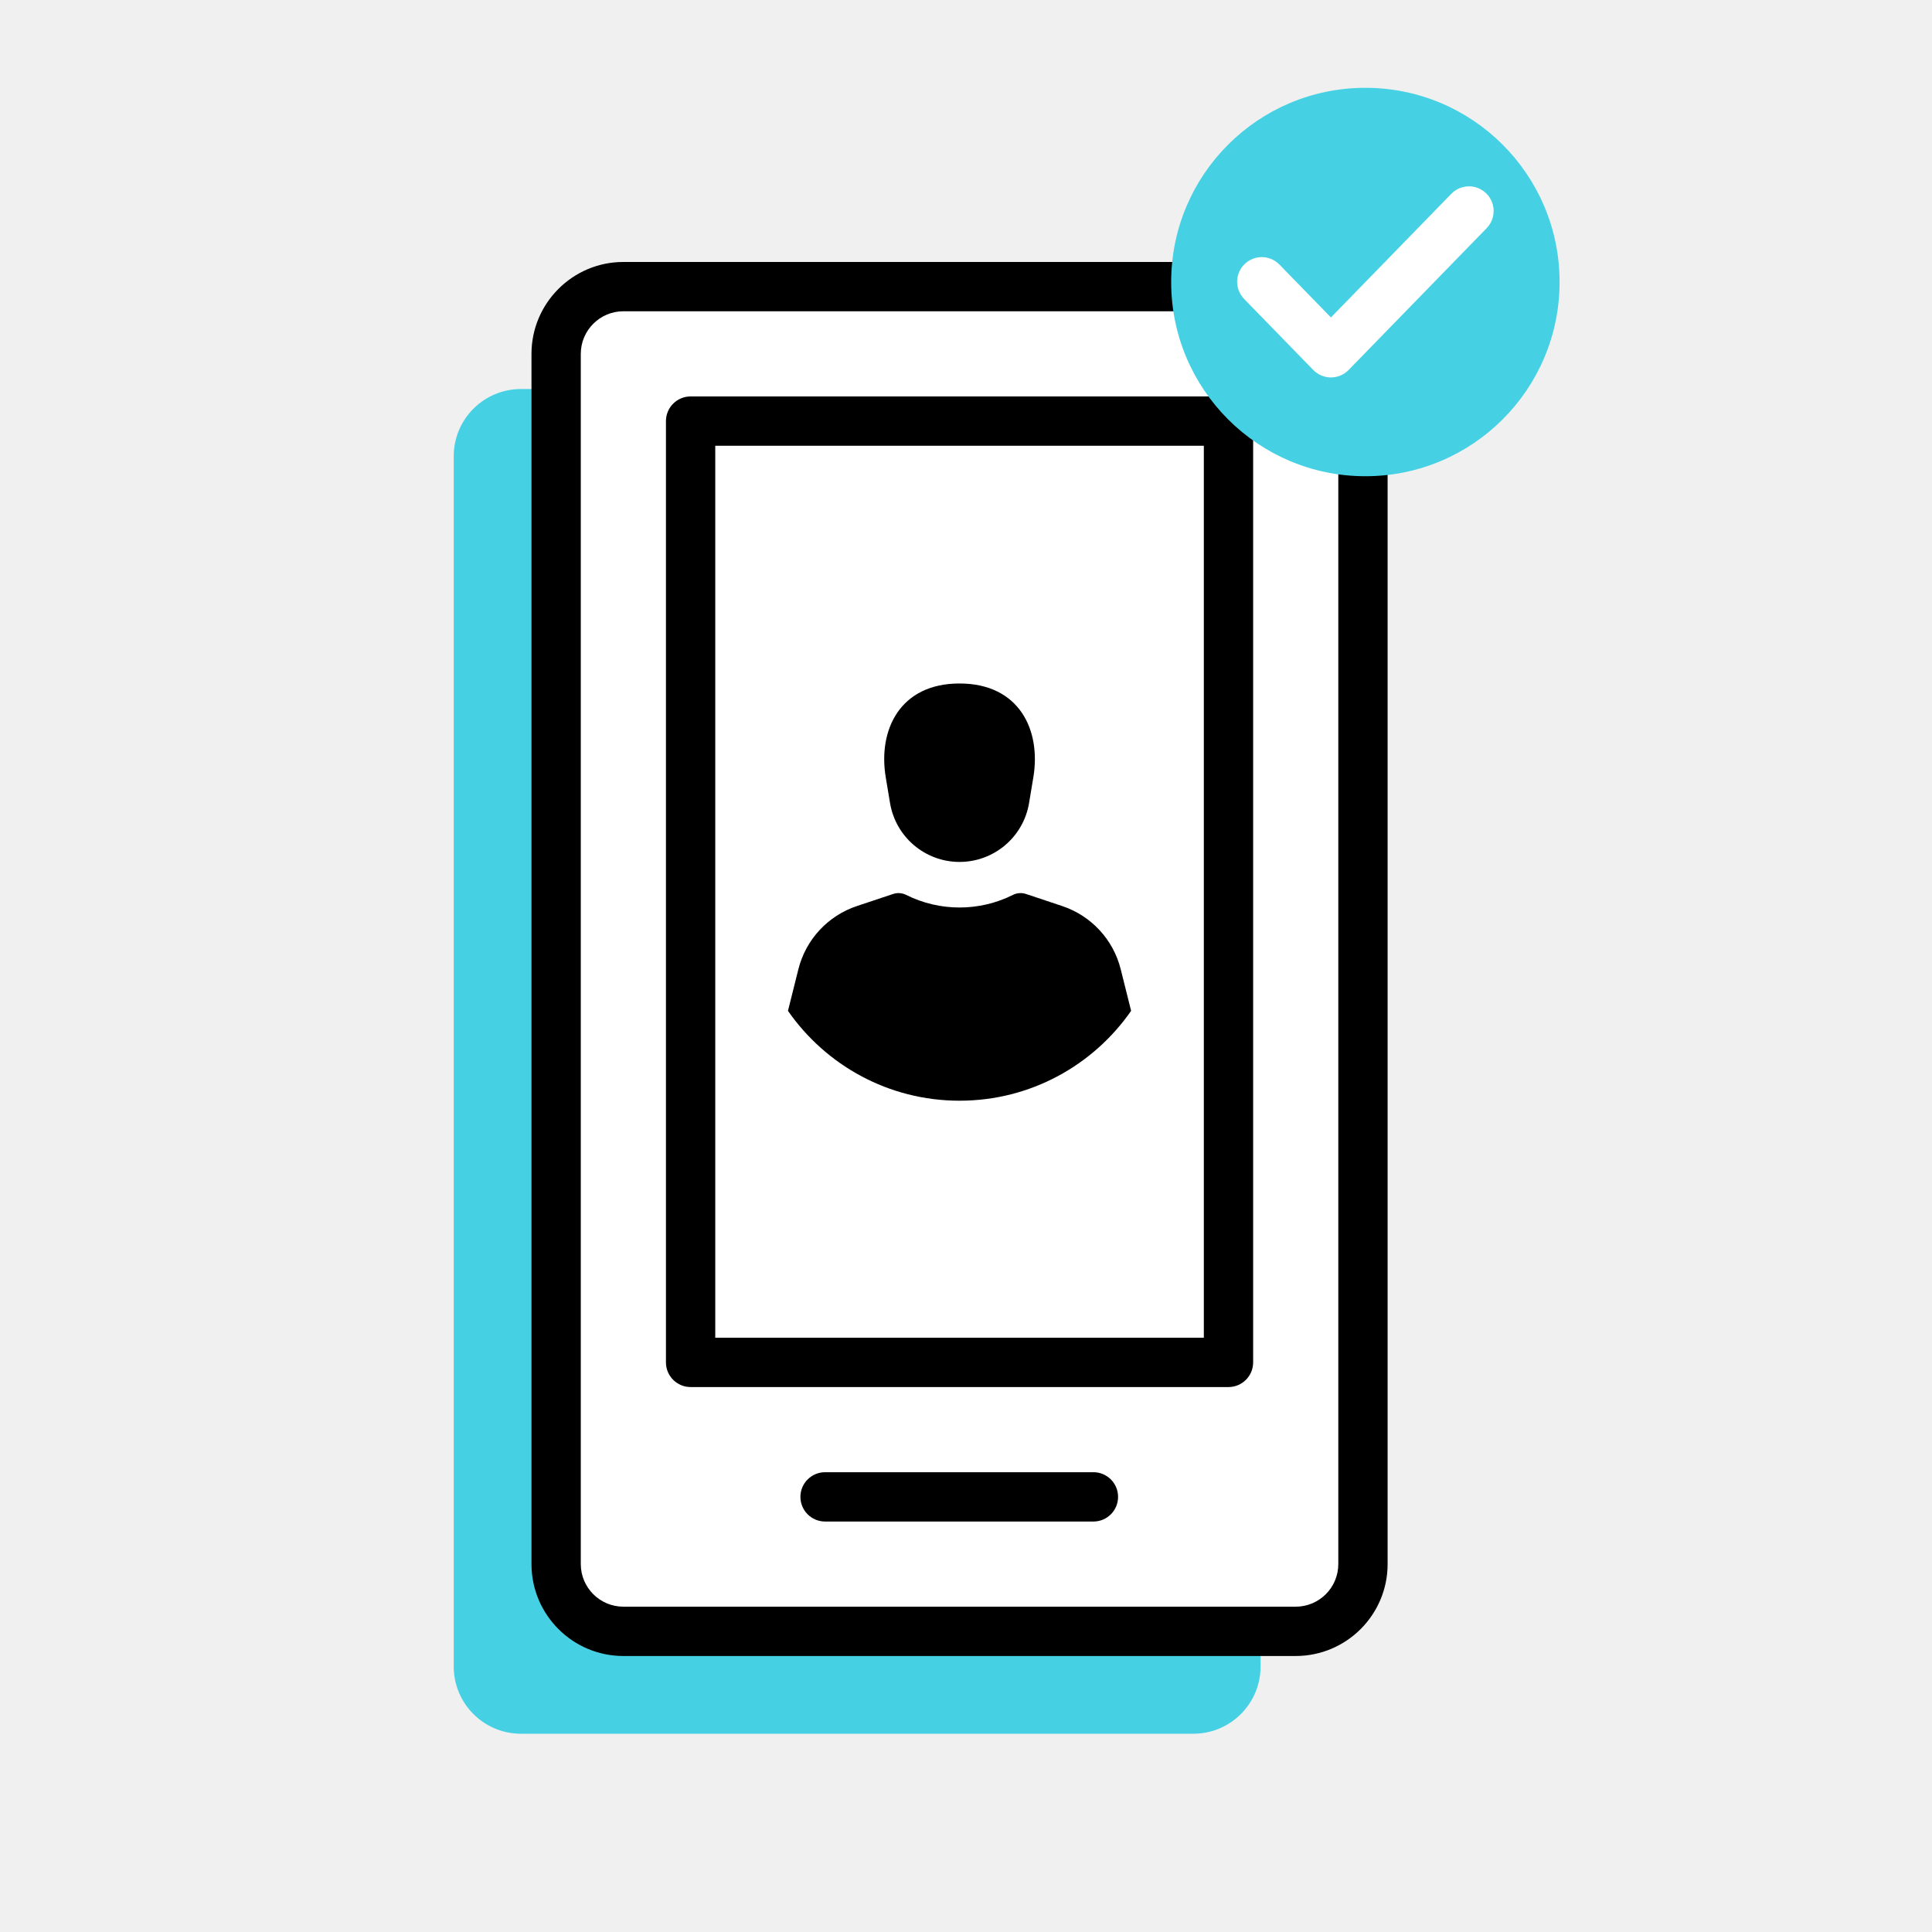
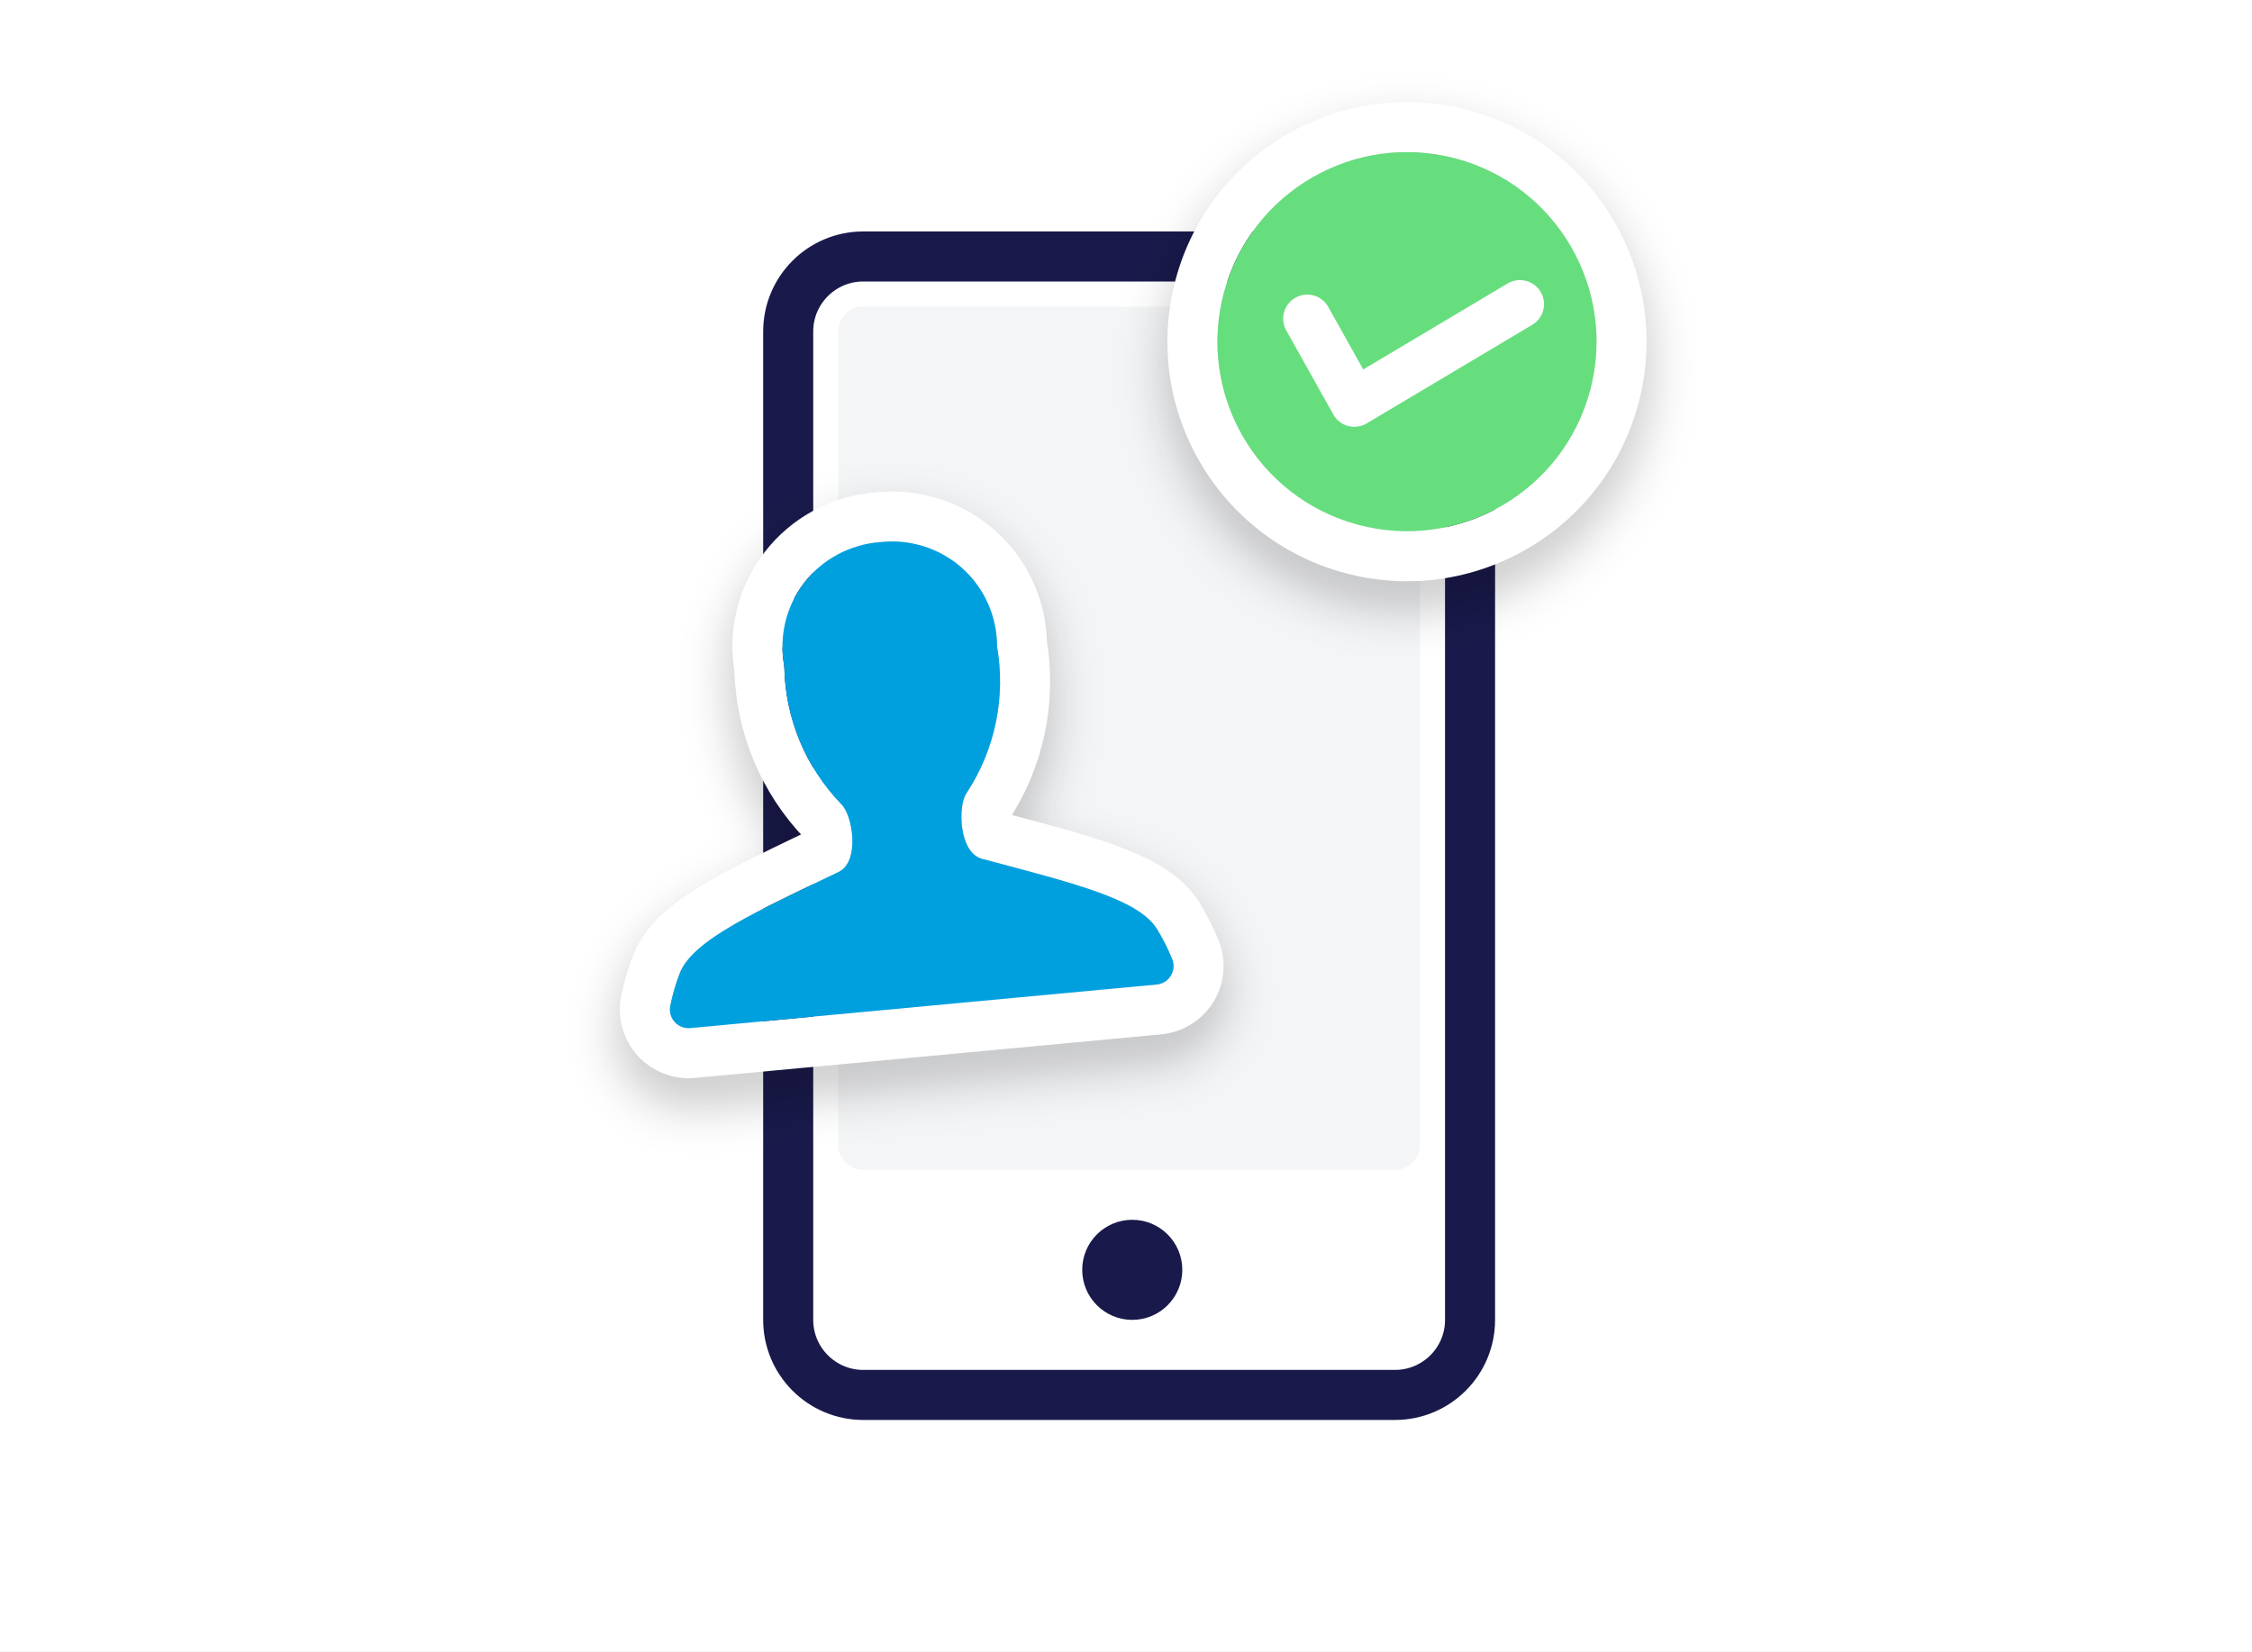
- <svg xmlns="http://www.w3.org/2000/svg" class="icon" viewBox="0 0 264 264">
-   <g fill="none" fill-rule="evenodd">
-     <path fill="#45D1E3" d="M163.063 53.159H71.188A9.188 9.188 0 0 0 62 62.347v165.374a9.189 9.189 0 0 0 9.188 9.188h91.875a9.189 9.189 0 0 0 9.188-9.188V62.347a9.188 9.188 0 0 0-9.188-9.188" />
-     <path fill="#FFFFFF" d="M177.056 39.166H85.18a9.188 9.188 0 0 0-9.188 9.188v165.374a9.189 9.189 0 0 0 9.188 9.188h91.875a9.188 9.188 0 0 0 9.188-9.188V48.354a9.187 9.187 0 0 0-9.188-9.188" />
-     <path fill="#000000" d="M97.737 182.797h66.762V60.909H97.737v121.888zm70.131 6.738h-73.5A3.369 3.369 0 0 1 91 186.166V57.541a3.368 3.368 0 0 1 3.368-3.369h73.5a3.37 3.37 0 0 1 3.369 3.369v128.625a3.37 3.37 0 0 1-3.369 3.369zM85.181 42.534a5.826 5.826 0 0 0-5.819 5.819v165.376a5.825 5.825 0 0 0 5.819 5.818h91.874a5.825 5.825 0 0 0 5.819-5.818V48.353a5.826 5.826 0 0 0-5.819-5.819H85.181zm91.874 183.751H85.181c-6.924 0-12.556-5.633-12.556-12.556V48.353c0-6.923 5.632-12.556 12.556-12.556h91.874c6.924 0 12.557 5.633 12.557 12.556v165.376c0 6.923-5.633 12.556-12.557 12.556z" />
-     <path fill="#45D1E3" d="M186.573 65.074c14.656 0 26.538-11.881 26.538-26.537C213.111 23.88 201.23 12 186.573 12s-26.537 11.88-26.537 26.537c0 14.656 11.881 26.537 26.537 26.537" />
-     <path fill="#FFFFFF" d="M181.866 51.577a3.373 3.373 0 0 1-2.414-1.02l-9.414-9.67a3.369 3.369 0 1 1 4.827-4.7l7.001 7.192 16.416-16.862a3.369 3.369 0 1 1 4.827 4.7l-18.829 19.34a3.373 3.373 0 0 1-2.414 1.02" />
-     <path fill="#000000" d="M149.493 207.91h-36.75a3.369 3.369 0 0 1 0-6.738h36.75a3.37 3.37 0 0 1 0 6.738M131.118 150.407c9.717 0 18.288-4.863 23.445-12.278l-1.42-5.68a12.237 12.237 0 0 0-8.002-8.642l-4.95-1.65a2.329 2.329 0 0 0-1.776.127 16.315 16.315 0 0 1-14.594 0 2.329 2.329 0 0 0-1.775-.127l-4.95 1.65a12.237 12.237 0 0 0-8.003 8.642l-1.42 5.68c5.157 7.416 13.728 12.279 23.445 12.279M131.118 93.395c-8.159 0-11.162 6.36-10.083 12.831l.583 3.5a9.63 9.63 0 0 0 19 0l.583-3.5c1.08-6.472-1.925-12.83-10.083-12.83" />
+ <svg xmlns="http://www.w3.org/2000/svg" viewBox="0 0 360 264" fill="none">
+   <rect width="360" height="264" fill="white" />
+   <rect x="126" y="41" width="109" height="182" rx="12" fill="white" stroke="#19194B" stroke-width="8" />
+   <rect x="134" y="49" width="93" height="138" rx="4" fill="#F4F5F7" />
+   <rect x="173" y="195" width="16" height="16" rx="8" fill="#19194B" />
+   <g filter="url(#filter0_d)">
+     <mask id="path-6-outside-1" maskUnits="userSpaceOnUse" x="177.909" y="7.717" width="94.305" height="94.305" fill="black">
+       <rect fill="white" x="177.909" y="7.717" width="94.305" height="94.305" />
+       <path fill-rule="evenodd" clip-rule="evenodd" d="M217.076 83.881C233.238 88.212 249.849 78.621 254.179 62.459C258.51 46.298 248.919 29.686 232.757 25.356C216.597 21.026 199.985 30.616 195.654 46.778C191.324 62.939 200.916 79.551 217.076 83.881Z" />
+     </mask>
+     <path d="M219.146 76.153C214.878 75.01 210.492 77.543 209.348 81.81C208.205 86.078 210.737 90.465 215.005 91.608L219.146 76.153ZM215.005 91.608C219.273 92.752 223.659 90.219 224.803 85.951C225.947 81.684 223.414 77.297 219.146 76.153L215.005 91.608ZM215.005 91.608C235.435 97.082 256.433 84.959 261.907 64.53L246.452 60.389C243.265 72.282 231.041 79.341 219.146 76.153L215.005 91.608ZM261.907 64.53C267.381 44.101 255.258 23.103 234.828 17.628L230.687 33.083C242.581 36.27 249.639 48.495 246.452 60.389L261.907 64.53ZM234.828 17.628C214.4 12.155 193.401 24.278 187.927 44.707L203.382 48.848C206.569 36.955 218.795 29.897 230.687 33.083L234.828 17.628ZM187.927 44.707C182.453 65.136 194.578 86.135 215.005 91.608L219.146 76.153C207.254 72.967 200.195 60.742 203.382 48.848L187.927 44.707Z" fill="white" mask="url(#path-6-outside-1)" />
  </g>
+   <path fill-rule="evenodd" clip-rule="evenodd" d="M217.076 83.881C233.238 88.212 249.849 78.621 254.179 62.459C258.51 46.298 248.919 29.686 232.757 25.356C216.597 21.026 199.985 30.616 195.654 46.778C191.324 62.939 200.916 79.551 217.076 83.881Z" fill="#66DE7D" />
+   <path fill-rule="evenodd" clip-rule="evenodd" d="M215.502 68.101C214.5 67.832 213.649 67.17 213.143 66.263L205.618 52.819C204.581 50.966 205.243 48.623 207.095 47.585C208.948 46.548 211.294 47.208 212.33 49.062L217.925 59.061L241.01 45.317C242.835 44.23 245.195 44.831 246.281 46.655C247.367 48.48 246.769 50.84 244.943 51.926L218.466 67.69C217.574 68.221 216.505 68.37 215.502 68.101Z" fill="white" />
+   <g filter="url(#filter1_d)">
+     <path d="M188.333 146.381L188.33 146.377C187.096 144.387 185.233 142.905 183.263 141.746C181.271 140.574 178.905 139.578 176.355 138.678C172.147 137.194 166.977 135.816 161.43 134.339C160.392 134.062 159.342 133.782 158.282 133.498C158.277 133.49 158.272 133.481 158.267 133.472C158.092 133.173 157.889 132.61 157.776 131.805C157.667 131.025 157.673 130.225 157.758 129.588C157.8 129.276 157.853 129.059 157.892 128.938C157.894 128.935 157.895 128.933 157.897 128.931C162.93 121.255 164.884 111.982 163.377 102.948C163.337 100.146 162.725 97.38 161.579 94.82L157.928 96.454L161.579 94.82C160.383 92.148 158.632 89.76 156.442 87.814C154.253 85.868 151.674 84.407 148.877 83.526C146.109 82.655 143.189 82.372 140.305 82.694C137.41 82.912 134.593 83.731 132.034 85.1L133.921 88.627L132.034 85.1C129.449 86.483 127.186 88.396 125.394 90.714C123.603 93.032 122.324 95.703 121.643 98.55L125.534 99.48L121.643 98.55C120.991 101.28 120.903 104.112 121.383 106.874C121.592 116.018 125.237 124.752 131.602 131.348C131.603 131.349 131.604 131.35 131.605 131.35C131.666 131.463 131.758 131.666 131.857 131.967C132.059 132.578 132.213 133.364 132.251 134.152C132.289 134.965 132.194 135.555 132.078 135.881C132.075 135.889 132.072 135.897 132.07 135.904C131.028 136.408 129.995 136.905 128.975 137.395C123.857 139.857 119.087 142.151 115.266 144.37C112.928 145.728 110.787 147.145 109.047 148.666C107.327 150.17 105.77 151.971 104.926 154.155L104.924 154.16C104.195 156.054 103.627 158.006 103.225 159.995C103.007 161.063 103.042 162.167 103.329 163.218C103.616 164.272 104.146 165.244 104.877 166.054C105.607 166.865 106.516 167.492 107.531 167.888C108.545 168.284 109.638 168.437 110.722 168.337L110.726 168.337L185.262 161.375C186.34 161.274 187.381 160.925 188.302 160.354C189.223 159.783 190 159.006 190.57 158.082L190.58 158.065C191.149 157.133 191.491 156.079 191.579 154.99C191.665 153.904 191.496 152.814 191.086 151.806C190.322 149.924 189.401 148.109 188.333 146.381ZM158.353 133.603C158.354 133.604 158.355 133.604 158.355 133.604C158.355 133.604 158.354 133.604 158.353 133.603ZM157.918 128.867C157.918 128.867 157.916 128.872 157.912 128.881C157.916 128.871 157.918 128.867 157.918 128.867ZM131.567 131.286C131.567 131.286 131.57 131.29 131.575 131.298C131.569 131.29 131.566 131.286 131.567 131.286ZM132.017 136.024C132.017 136.024 132.018 136.024 132.018 136.022C132.018 136.024 132.017 136.024 132.017 136.024Z" stroke="white" stroke-width="8" stroke-linecap="round" stroke-linejoin="round" />
+   </g>
+   <path d="M187.165 155.982C187.408 155.584 187.554 155.135 187.591 154.671C187.628 154.207 187.556 153.74 187.379 153.309C186.7 151.636 185.881 150.022 184.931 148.485C181.892 143.583 170.87 141.026 156.975 137.289C153.223 136.28 153.107 128.669 154.552 126.737C159.091 119.815 160.816 111.436 159.379 103.3C159.387 100.941 158.893 98.608 157.928 96.454C156.964 94.3 155.552 92.374 153.785 90.803C152.018 89.233 149.936 88.053 147.676 87.342C145.417 86.631 143.031 86.404 140.677 86.677C138.312 86.845 136.01 87.509 133.921 88.627C131.832 89.744 130.005 91.289 128.559 93.16C127.114 95.031 126.083 97.184 125.534 99.48C124.985 101.775 124.932 104.16 125.377 106.476C125.487 114.725 128.741 122.622 134.481 128.57C136.258 130.201 137.555 137.713 134.053 139.388C121.094 145.664 110.736 150.218 108.657 155.597C108.008 157.284 107.502 159.021 107.145 160.792C107.051 161.248 107.066 161.719 107.188 162.168C107.311 162.617 107.537 163.031 107.848 163.377C108.16 163.723 108.549 163.992 108.984 164.162C109.419 164.331 109.888 164.397 110.354 164.354L184.89 157.392C185.353 157.349 185.8 157.199 186.195 156.954C186.59 156.709 186.922 156.376 187.165 155.982Z" fill="#00A0DF" />
+   <defs>
+     <filter id="filter0_d" x="178.613" y="12.314" width="92.609" height="92.609" filterUnits="userSpaceOnUse" color-interpolation-filters="sRGB">
+       <feFlood flood-opacity="0" result="BackgroundImageFix" />
+       <feColorMatrix in="SourceAlpha" type="matrix" values="0 0 0 0 0 0 0 0 0 0 0 0 0 0 0 0 0 0 127 0" />
+       <feOffset dy="4" />
+       <feGaussianBlur stdDeviation="4" />
+       <feColorMatrix type="matrix" values="0 0 0 0 0 0 0 0 0 0 0 0 0 0 0 0 0 0 0.24 0" />
+       <feBlend mode="normal" in2="BackgroundImageFix" result="effect1_dropShadow" />
+       <feBlend mode="normal" in="SourceGraphic" in2="effect1_dropShadow" result="shape" />
+     </filter>
+     <filter id="filter1_d" x="91.084" y="74.565" width="112.516" height="109.802" filterUnits="userSpaceOnUse" color-interpolation-filters="sRGB">
+       <feFlood flood-opacity="0" result="BackgroundImageFix" />
+       <feColorMatrix in="SourceAlpha" type="matrix" values="0 0 0 0 0 0 0 0 0 0 0 0 0 0 0 0 0 0 127 0" />
+       <feOffset dy="4" />
+       <feGaussianBlur stdDeviation="4" />
+       <feColorMatrix type="matrix" values="0 0 0 0 0 0 0 0 0 0 0 0 0 0 0 0 0 0 0.24 0" />
+       <feBlend mode="normal" in2="BackgroundImageFix" result="effect1_dropShadow" />
+       <feBlend mode="normal" in="SourceGraphic" in2="effect1_dropShadow" result="shape" />
+     </filter>
+   </defs>
</svg>
